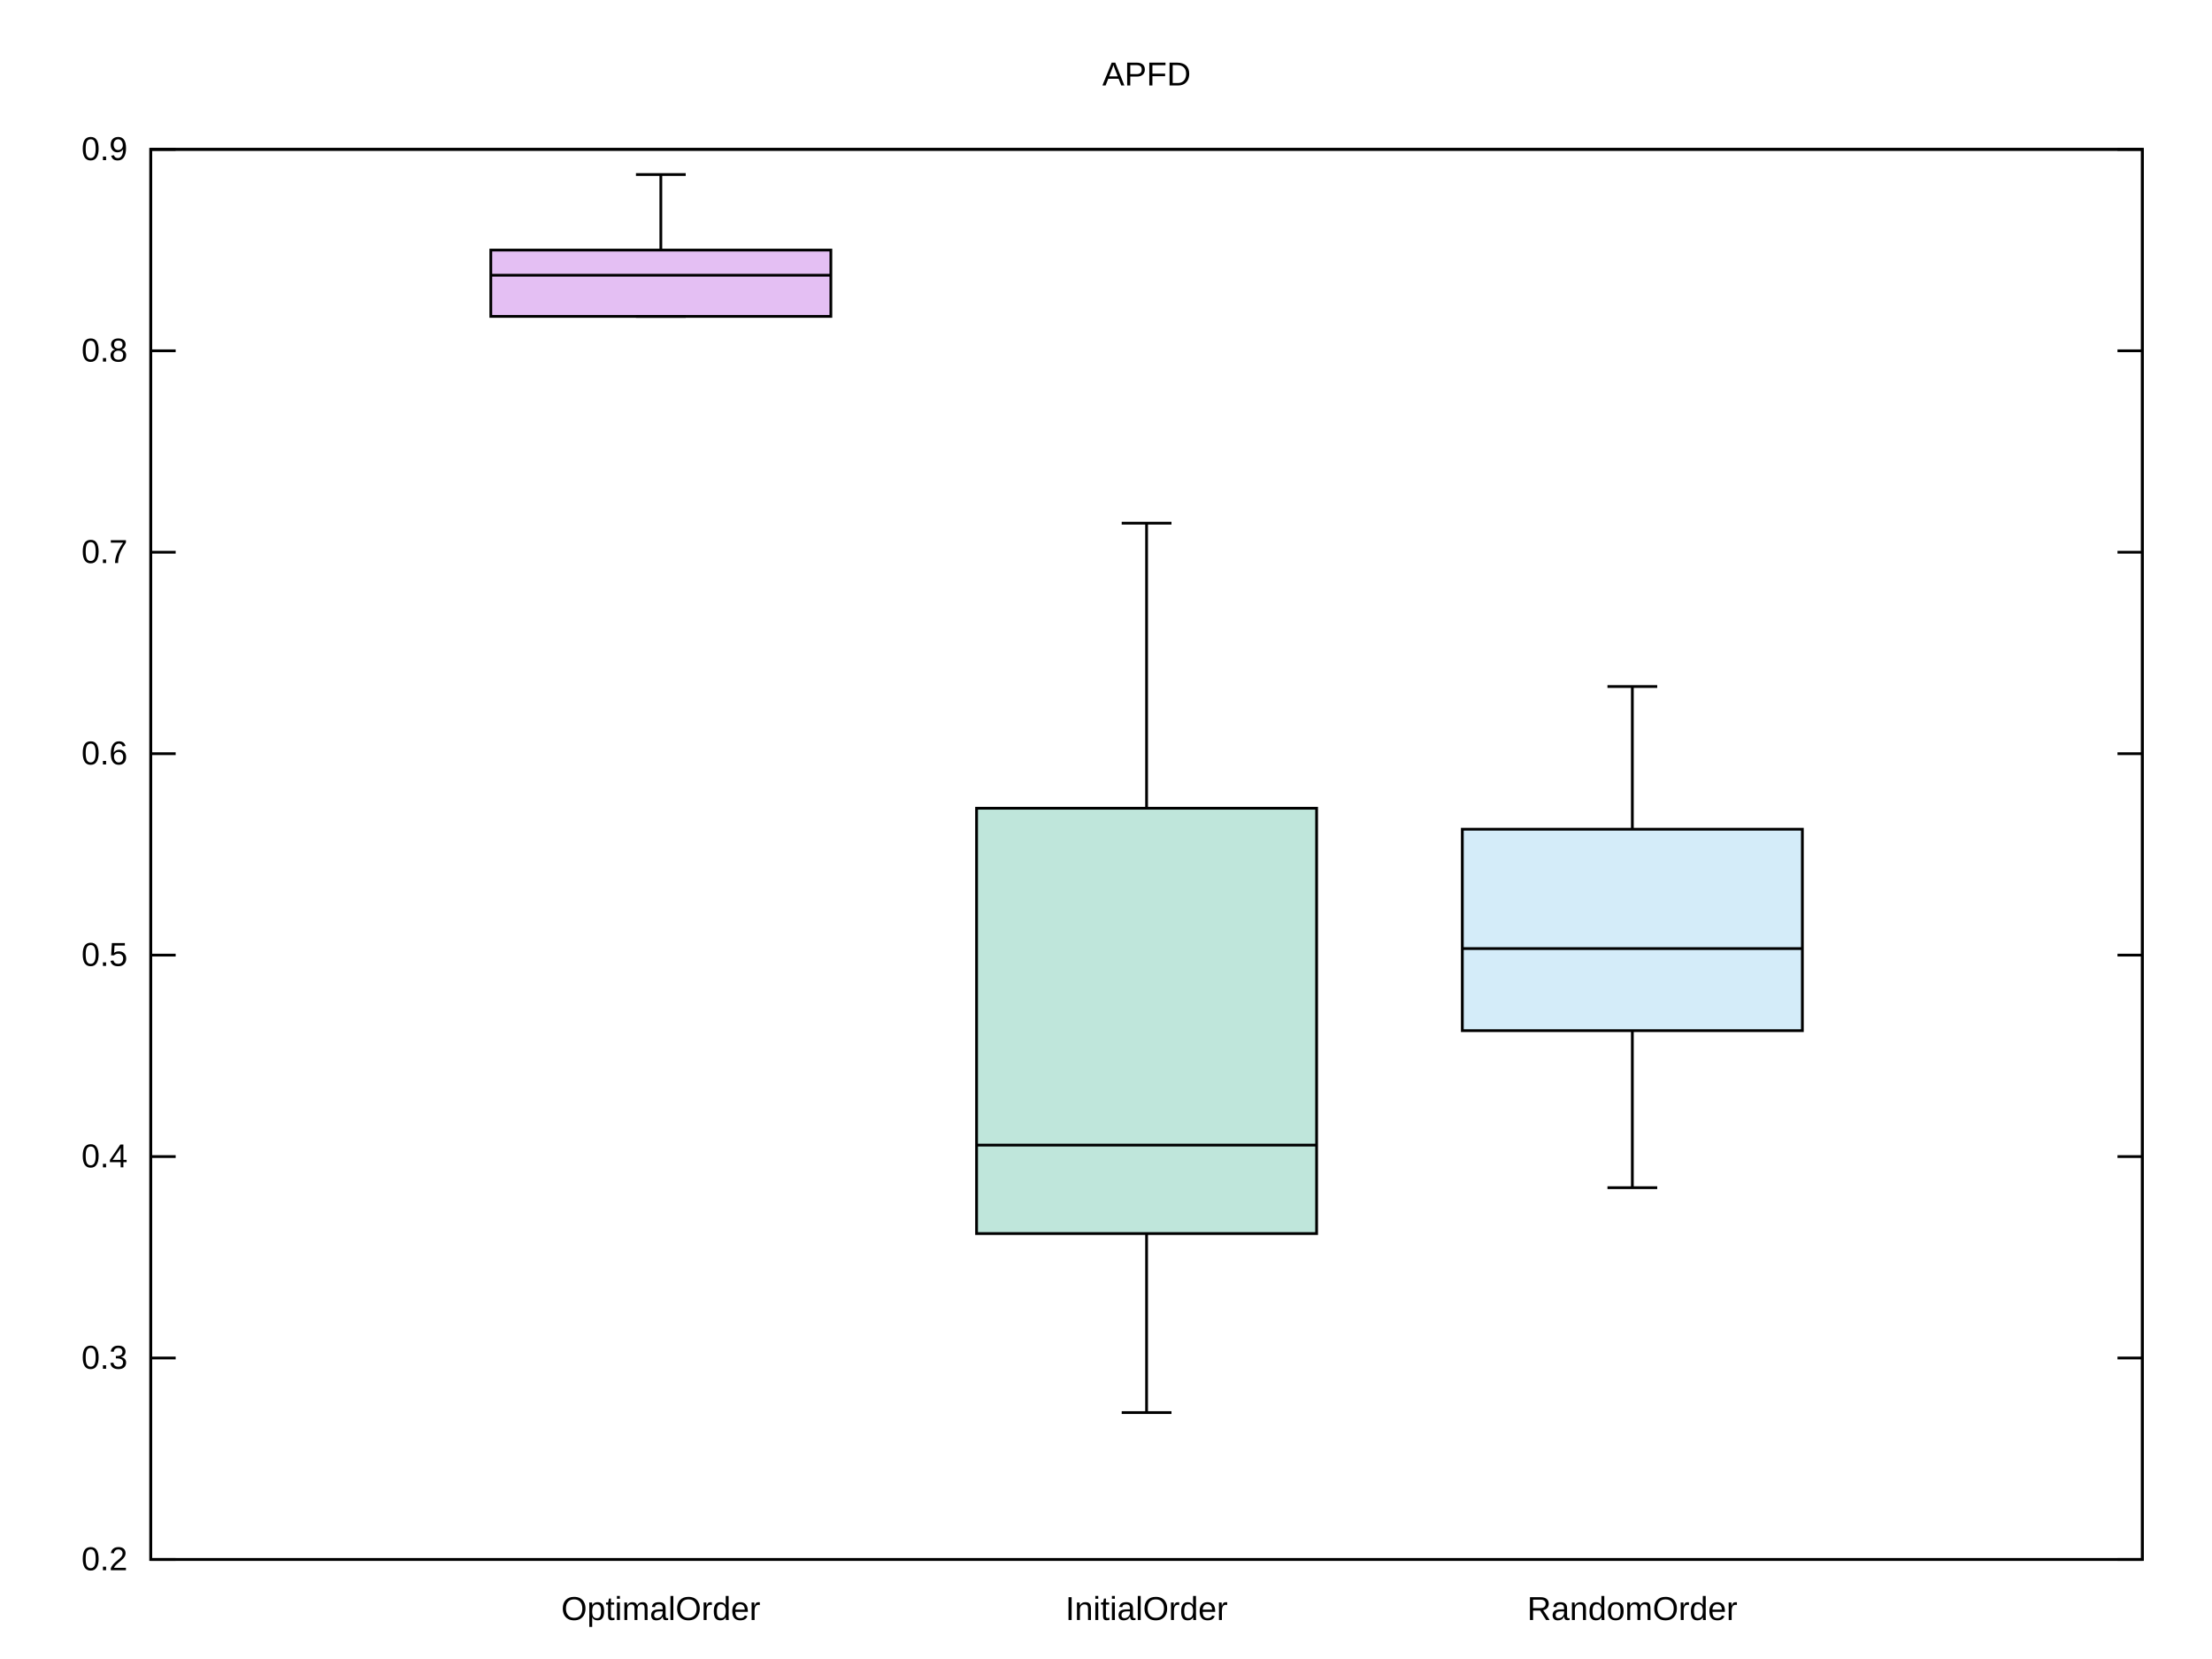
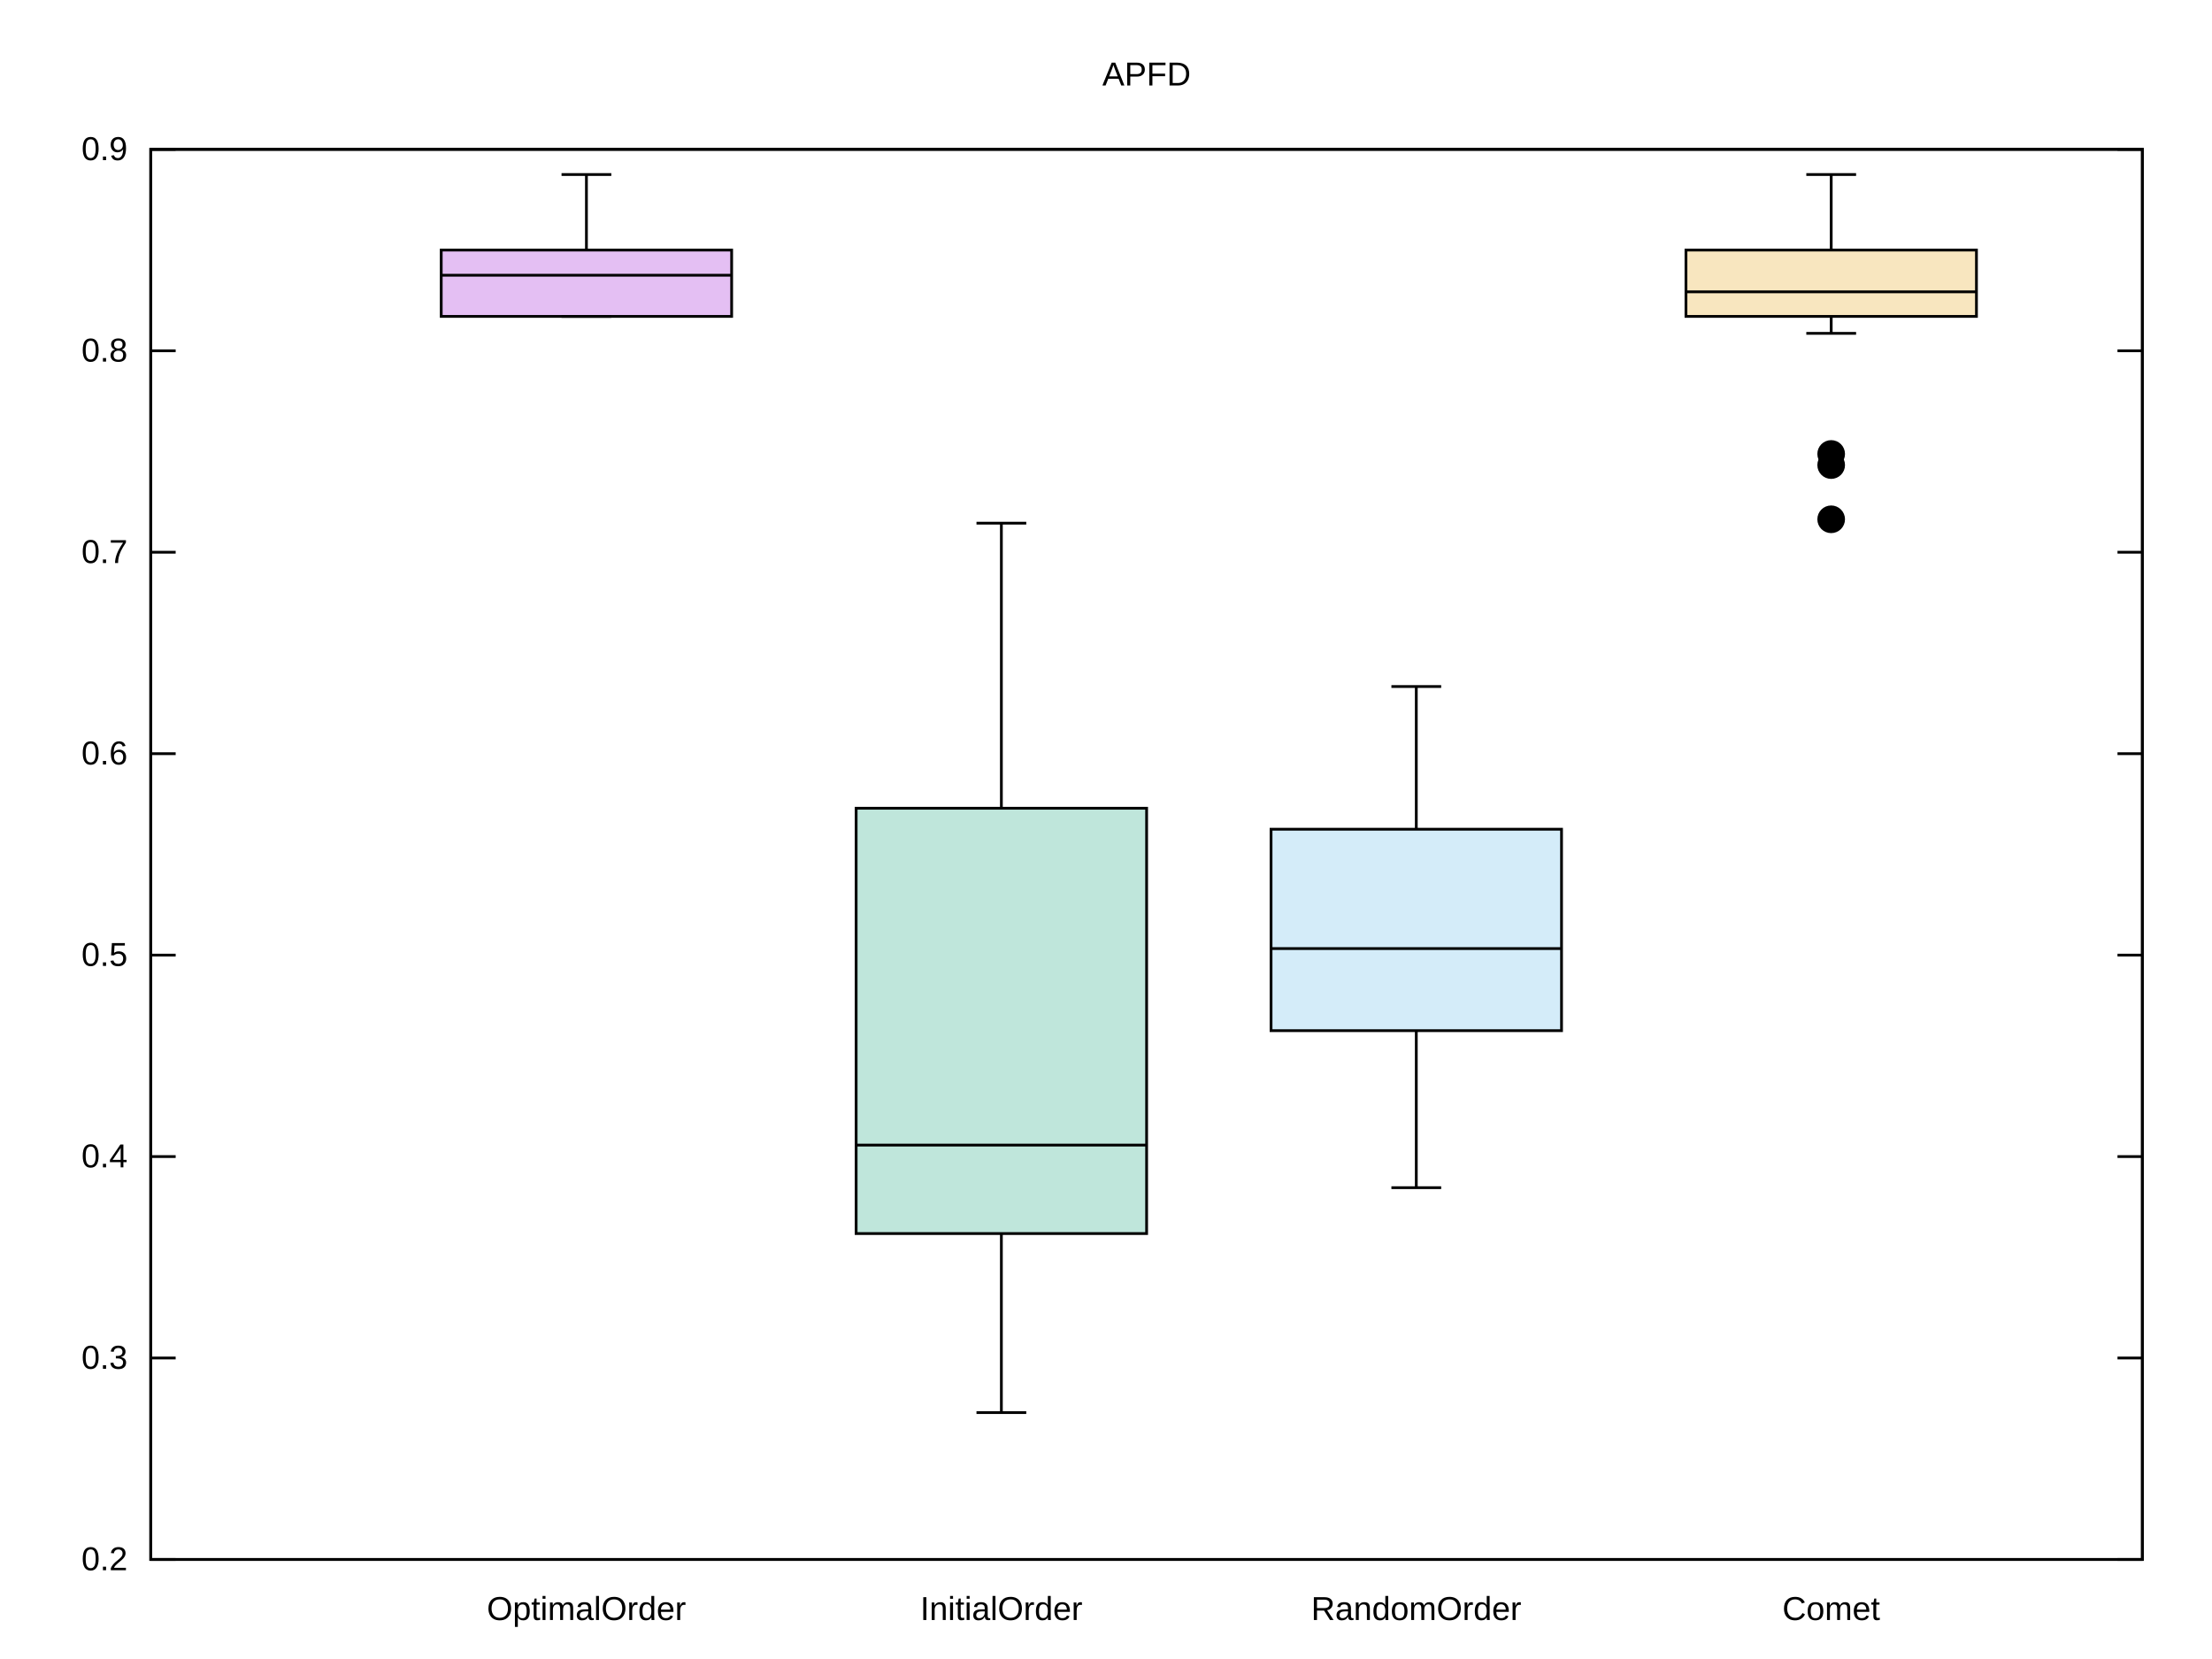
<svg xmlns="http://www.w3.org/2000/svg" xmlns:xlink="http://www.w3.org/1999/xlink" width="800" height="600" viewBox="0 0 800 600">
  <g id="gnuplot_canvas">
    <rect x="0" y="0" width="800" height="600" fill="none" />
    <defs>
      <circle id="gpDot" r="0.5" stroke-width="0.5" stroke="currentColor" />
      <path id="gpPt0" stroke-width="0.222" stroke="currentColor" d="M-1,0 h2 M0,-1 v2" />
      <path id="gpPt1" stroke-width="0.222" stroke="currentColor" d="M-1,-1 L1,1 M1,-1 L-1,1" />
      <path id="gpPt2" stroke-width="0.222" stroke="currentColor" d="M-1,0 L1,0 M0,-1 L0,1 M-1,-1 L1,1 M-1,1 L1,-1" />
      <rect id="gpPt3" stroke-width="0.222" stroke="currentColor" x="-1" y="-1" width="2" height="2" />
      <rect id="gpPt4" stroke-width="0.222" stroke="currentColor" fill="currentColor" x="-1" y="-1" width="2" height="2" />
      <circle id="gpPt5" stroke-width="0.222" stroke="currentColor" cx="0" cy="0" r="1" />
      <use xlink:href="#gpPt5" id="gpPt6" fill="currentColor" stroke="none" />
      <path id="gpPt7" stroke-width="0.222" stroke="currentColor" d="M0,-1.33 L-1.33,0.67 L1.33,0.67 z" />
      <use xlink:href="#gpPt7" id="gpPt8" fill="currentColor" stroke="none" />
      <use xlink:href="#gpPt7" id="gpPt9" stroke="currentColor" transform="rotate(180)" />
      <use xlink:href="#gpPt9" id="gpPt10" fill="currentColor" stroke="none" />
      <use xlink:href="#gpPt3" id="gpPt11" stroke="currentColor" transform="rotate(45)" />
      <use xlink:href="#gpPt11" id="gpPt12" fill="currentColor" stroke="none" />
      <path id="gpPt13" stroke-width="0.222" stroke="currentColor" d="M0,1.330 L1.265,0.411 L0.782,-1.067 L-0.782,-1.076 L-1.265,0.411 z" />
      <use xlink:href="#gpPt13" id="gpPt14" fill="currentColor" stroke="none" />
      <filter id="textbox" filterUnits="objectBoundingBox" x="0" y="0" height="1" width="1">
        <feFlood flood-color="white" flood-opacity="1" result="bgnd" />
        <feComposite in="SourceGraphic" in2="bgnd" operator="atop" />
      </filter>
      <filter id="greybox" filterUnits="objectBoundingBox" x="0" y="0" height="1" width="1">
        <feFlood flood-color="lightgrey" flood-opacity="1" result="grey" />
        <feComposite in="SourceGraphic" in2="grey" operator="atop" />
      </filter>
    </defs>
    <g fill="none" color="white" stroke="currentColor" stroke-width="1.00" stroke-linecap="butt" stroke-linejoin="miter">
</g>
    <g fill="none" color="black" stroke="currentColor" stroke-width="1.00" stroke-linecap="butt" stroke-linejoin="miter">
      <path stroke="black" d="M54.53,564.00 L63.53,564.00 M774.82,564.00 L765.82,564.00  " />
      <g transform="translate(46.14,567.90)" stroke="none" fill="black" font-family="Arial" font-size="12.00" text-anchor="end">
        <text>
          <tspan font-family="Arial"> 0.2</tspan>
        </text>
      </g>
    </g>
    <g fill="none" color="black" stroke="currentColor" stroke-width="1.00" stroke-linecap="butt" stroke-linejoin="miter">
      <path stroke="black" d="M54.53,491.14 L63.53,491.14 M774.82,491.14 L765.82,491.14  " />
      <g transform="translate(46.14,495.04)" stroke="none" fill="black" font-family="Arial" font-size="12.00" text-anchor="end">
        <text>
          <tspan font-family="Arial"> 0.3</tspan>
        </text>
      </g>
    </g>
    <g fill="none" color="black" stroke="currentColor" stroke-width="1.00" stroke-linecap="butt" stroke-linejoin="miter">
      <path stroke="black" d="M54.53,418.29 L63.53,418.29 M774.82,418.29 L765.82,418.29  " />
      <g transform="translate(46.14,422.19)" stroke="none" fill="black" font-family="Arial" font-size="12.00" text-anchor="end">
        <text>
          <tspan font-family="Arial"> 0.4</tspan>
        </text>
      </g>
    </g>
    <g fill="none" color="black" stroke="currentColor" stroke-width="1.00" stroke-linecap="butt" stroke-linejoin="miter">
      <path stroke="black" d="M54.53,345.43 L63.53,345.43 M774.82,345.43 L765.82,345.43  " />
      <g transform="translate(46.14,349.33)" stroke="none" fill="black" font-family="Arial" font-size="12.00" text-anchor="end">
        <text>
          <tspan font-family="Arial"> 0.5</tspan>
        </text>
      </g>
    </g>
    <g fill="none" color="black" stroke="currentColor" stroke-width="1.00" stroke-linecap="butt" stroke-linejoin="miter">
      <path stroke="black" d="M54.53,272.58 L63.53,272.58 M774.82,272.58 L765.82,272.58  " />
      <g transform="translate(46.14,276.48)" stroke="none" fill="black" font-family="Arial" font-size="12.00" text-anchor="end">
        <text>
          <tspan font-family="Arial"> 0.6</tspan>
        </text>
      </g>
    </g>
    <g fill="none" color="black" stroke="currentColor" stroke-width="1.00" stroke-linecap="butt" stroke-linejoin="miter">
      <path stroke="black" d="M54.53,199.72 L63.53,199.72 M774.82,199.72 L765.82,199.72  " />
      <g transform="translate(46.14,203.62)" stroke="none" fill="black" font-family="Arial" font-size="12.00" text-anchor="end">
        <text>
          <tspan font-family="Arial"> 0.7</tspan>
        </text>
      </g>
    </g>
    <g fill="none" color="black" stroke="currentColor" stroke-width="1.00" stroke-linecap="butt" stroke-linejoin="miter">
      <path stroke="black" d="M54.53,126.87 L63.53,126.87 M774.82,126.87 L765.82,126.87  " />
      <g transform="translate(46.14,130.77)" stroke="none" fill="black" font-family="Arial" font-size="12.00" text-anchor="end">
        <text>
          <tspan font-family="Arial"> 0.8</tspan>
        </text>
      </g>
    </g>
    <g fill="none" color="black" stroke="currentColor" stroke-width="1.00" stroke-linecap="butt" stroke-linejoin="miter">
      <path stroke="black" d="M54.53,54.01 L63.53,54.01 M774.82,54.01 L765.82,54.01  " />
      <g transform="translate(46.14,57.91)" stroke="none" fill="black" font-family="Arial" font-size="12.00" text-anchor="end">
        <text>
          <tspan font-family="Arial"> 0.9</tspan>
        </text>
      </g>
    </g>
    <g fill="none" color="black" stroke="currentColor" stroke-width="1.00" stroke-linecap="butt" stroke-linejoin="miter">
-       <path stroke="black" d="M238.99,564.00  " />
-       <g transform="translate(238.99,585.90)" stroke="none" fill="black" font-family="Arial" font-size="12.00" text-anchor="middle">
+       <path stroke="black" d="M212.09,564.00  " />
+       <g transform="translate(212.09,585.90)" stroke="none" fill="black" font-family="Arial" font-size="12.00" text-anchor="middle">
        <text>
          <tspan font-family="Arial">OptimalOrder</tspan>
        </text>
      </g>
    </g>
    <g fill="none" color="black" stroke="currentColor" stroke-width="1.00" stroke-linecap="butt" stroke-linejoin="miter">
-       <path stroke="black" d="M414.68,564.00  " />
-       <g transform="translate(414.68,585.90)" stroke="none" fill="black" font-family="Arial" font-size="12.00" text-anchor="middle">
+       <path stroke="black" d="M362.15,564.00  " />
+       <g transform="translate(362.15,585.90)" stroke="none" fill="black" font-family="Arial" font-size="12.00" text-anchor="middle">
        <text>
          <tspan font-family="Arial">InitialOrder</tspan>
        </text>
      </g>
    </g>
    <g fill="none" color="black" stroke="currentColor" stroke-width="1.00" stroke-linecap="butt" stroke-linejoin="miter">
-       <path stroke="black" d="M590.36,564.00  " />
-       <g transform="translate(590.36,585.90)" stroke="none" fill="black" font-family="Arial" font-size="12.00" text-anchor="middle">
+       <path stroke="black" d="M512.21,564.00  " />
+       <g transform="translate(512.21,585.90)" stroke="none" fill="black" font-family="Arial" font-size="12.00" text-anchor="middle">
        <text>
          <tspan font-family="Arial">RandomOrder</tspan>
        </text>
      </g>
    </g>
    <g fill="none" color="black" stroke="currentColor" stroke-width="1.00" stroke-linecap="butt" stroke-linejoin="miter">
+       <path stroke="black" d="M662.27,564.00  " />
+       <g transform="translate(662.27,585.90)" stroke="none" fill="black" font-family="Arial" font-size="12.00" text-anchor="middle">
+         <text>
+           <tspan font-family="Arial">Comet</tspan>
+         </text>
+       </g>
+     </g>
+     <g fill="none" color="black" stroke="currentColor" stroke-width="1.00" stroke-linecap="butt" stroke-linejoin="miter">
</g>
    <g fill="none" color="black" stroke="currentColor" stroke-width="1.00" stroke-linecap="butt" stroke-linejoin="miter">
      <path stroke="black" d="M54.53,54.01 L54.53,564.00 L774.82,564.00 L774.82,54.01 L54.53,54.01 Z  " />
    </g>
    <g fill="none" color="black" stroke="currentColor" stroke-width="1.00" stroke-linecap="butt" stroke-linejoin="miter">
</g>
    <g id="gnuplot_plot_1">
      <g fill="none" color="black" stroke="currentColor" stroke-width="1.00" stroke-linecap="butt" stroke-linejoin="miter">
</g>
      <g fill="none" color="black" stroke="currentColor" stroke-width="1.00" stroke-linecap="butt" stroke-linejoin="miter">
        <g stroke="none" shape-rendering="crispEdges">
-           <polygon fill="rgb(148,   0, 211)" fill-opacity="0.25" points="177.51,114.43 300.49,114.43 300.49,90.44 177.51,90.44 " />
-         </g>
-         <path stroke="black" d="M177.51,114.43 L300.49,114.43 L300.49,90.44 L177.51,90.44 L177.51,114.43 Z  " />
-         <path stroke="black" d="M177.51,99.54 L300.49,99.54 M239.00,114.43 M239.00,90.44 L239.00,63.12 M230.00,63.12 L248.00,63.12 M230.00,114.43   L248.00,114.43  " />
+           <polygon fill="rgb(148,   0, 211)" fill-opacity="0.25" points="159.57,114.43 264.61,114.43 264.61,90.44 159.57,90.44 " />
+         </g>
+         <path stroke="black" d="M159.57,114.43 L264.61,114.43 L264.61,90.44 L159.57,90.44 L159.57,114.43 Z  " />
+         <path stroke="black" d="M159.57,99.54 L264.61,99.54 M212.09,114.43 M212.09,90.44 L212.09,63.12 M203.09,63.12 L221.09,63.12 M203.09,114.43   L221.09,114.43  " />
      </g>
    </g>
    <g id="gnuplot_plot_2">
      <g fill="none" color="black" stroke="currentColor" stroke-width="1.00" stroke-linecap="butt" stroke-linejoin="miter">
</g>
      <g fill="none" color="black" stroke="currentColor" stroke-width="1.00" stroke-linecap="butt" stroke-linejoin="miter">
        <g stroke="none" shape-rendering="crispEdges">
-           <polygon fill="rgb(  0, 158, 115)" fill-opacity="0.25" points="353.19,446.13 476.17,446.13 476.17,292.31 353.19,292.31 " />
-         </g>
-         <path stroke="black" d="M353.19,446.13 L476.17,446.13 L476.17,292.31 L353.19,292.31 L353.19,446.13 Z  " />
-         <path stroke="black" d="M353.19,414.14 L476.17,414.14 M414.68,510.88 L414.68,446.13 M414.68,292.31 L414.68,189.21 M405.68,189.21 L423.68,189.21   M405.68,510.88 L423.68,510.88  " />
+           <polygon fill="rgb(  0, 158, 115)" fill-opacity="0.25" points="309.63,446.13 414.69,446.13 414.69,292.31 309.63,292.31 " />
+         </g>
+         <path stroke="black" d="M309.63,446.13 L414.69,446.13 L414.69,292.31 L309.63,292.31 L309.63,446.13 Z  " />
+         <path stroke="black" d="M309.63,414.14 L414.69,414.14 M362.16,510.88 L362.16,446.13 M362.16,292.31 L362.16,189.21 M353.16,189.21 L371.16,189.21   M353.16,510.88 L371.16,510.88  " />
      </g>
    </g>
    <g id="gnuplot_plot_3">
      <g fill="none" color="black" stroke="currentColor" stroke-width="1.00" stroke-linecap="butt" stroke-linejoin="miter">
</g>
      <g fill="none" color="black" stroke="currentColor" stroke-width="1.00" stroke-linecap="butt" stroke-linejoin="miter">
        <g stroke="none" shape-rendering="crispEdges">
-           <polygon fill="rgb( 86, 180, 233)" fill-opacity="0.25" points="528.87,372.75 651.85,372.75 651.85,299.90 528.87,299.90 " />
-         </g>
-         <path stroke="black" d="M528.87,372.75 L651.85,372.75 L651.85,299.90 L528.87,299.90 L528.87,372.75 Z  " />
-         <path stroke="black" d="M528.87,343.06 L651.85,343.06 M590.36,429.54 L590.36,372.75 M590.36,299.90 L590.36,248.29 M581.36,248.29 L599.36,248.29   M581.36,429.54 L599.36,429.54  " />
+           <polygon fill="rgb( 86, 180, 233)" fill-opacity="0.25" points="459.69,372.75 564.75,372.75 564.75,299.90 459.69,299.90 " />
+         </g>
+         <path stroke="black" d="M459.69,372.75 L564.75,372.75 L564.75,299.90 L459.69,299.90 L459.69,372.75 Z  " />
+         <path stroke="black" d="M459.69,343.06 L564.75,343.06 M512.22,429.54 L512.22,372.75 M512.22,299.90 L512.22,248.29 M503.22,248.29 L521.22,248.29   M503.22,429.54 L521.22,429.54  " />
+       </g>
+     </g>
+     <g id="gnuplot_plot_4">
+       <g fill="none" color="black" stroke="currentColor" stroke-width="1.00" stroke-linecap="butt" stroke-linejoin="miter">
+ </g>
+       <g fill="none" color="black" stroke="currentColor" stroke-width="1.00" stroke-linecap="butt" stroke-linejoin="miter">
+         <g stroke="none" shape-rendering="crispEdges">
+           <polygon fill="rgb(230, 159,   0)" fill-opacity="0.25" points="609.75,114.43 714.81,114.43 714.81,90.44 609.75,90.44 " />
+         </g>
+         <path stroke="black" d="M609.75,114.43 L714.81,114.43 L714.81,90.44 L609.75,90.44 L609.75,114.43 Z  " />
+         <path stroke="black" d="M609.75,105.54 L714.81,105.54 M662.28,120.56 L662.28,114.43 M662.28,90.44 L662.28,63.12 M653.28,63.12 L671.28,63.12   M653.28,120.56 L671.28,120.56  " />
+         <use xlink:href="#gpPt6" transform="translate(662.27,187.81) scale(4.50)" color="black" />
+         <use xlink:href="#gpPt6" transform="translate(662.27,168.20) scale(4.50)" color="black" />
+         <use xlink:href="#gpPt6" transform="translate(662.27,164.18) scale(4.50)" color="black" />
      </g>
    </g>
    <g fill="none" color="white" stroke="black" stroke-width="2.00" stroke-linecap="butt" stroke-linejoin="miter">
</g>
    <g fill="none" color="black" stroke="currentColor" stroke-width="2.00" stroke-linecap="butt" stroke-linejoin="miter">
</g>
    <g fill="none" color="black" stroke="black" stroke-width="1.00" stroke-linecap="butt" stroke-linejoin="miter">
</g>
    <g fill="none" color="black" stroke="currentColor" stroke-width="1.00" stroke-linecap="butt" stroke-linejoin="miter">
      <path stroke="black" d="M54.53,54.01 L54.53,564.00 L774.82,564.00 L774.82,54.01 L54.53,54.01 Z  " />
    </g>
    <g fill="none" color="black" stroke="currentColor" stroke-width="1.00" stroke-linecap="butt" stroke-linejoin="miter">
      <g transform="translate(414.67,30.91)" stroke="none" fill="black" font-family="Arial" font-size="12.00" text-anchor="middle">
        <text>
          <tspan font-family="Arial">APFD</tspan>
        </text>
      </g>
    </g>
    <g fill="none" color="black" stroke="currentColor" stroke-width="1.00" stroke-linecap="butt" stroke-linejoin="miter">
</g>
  </g>
</svg>
